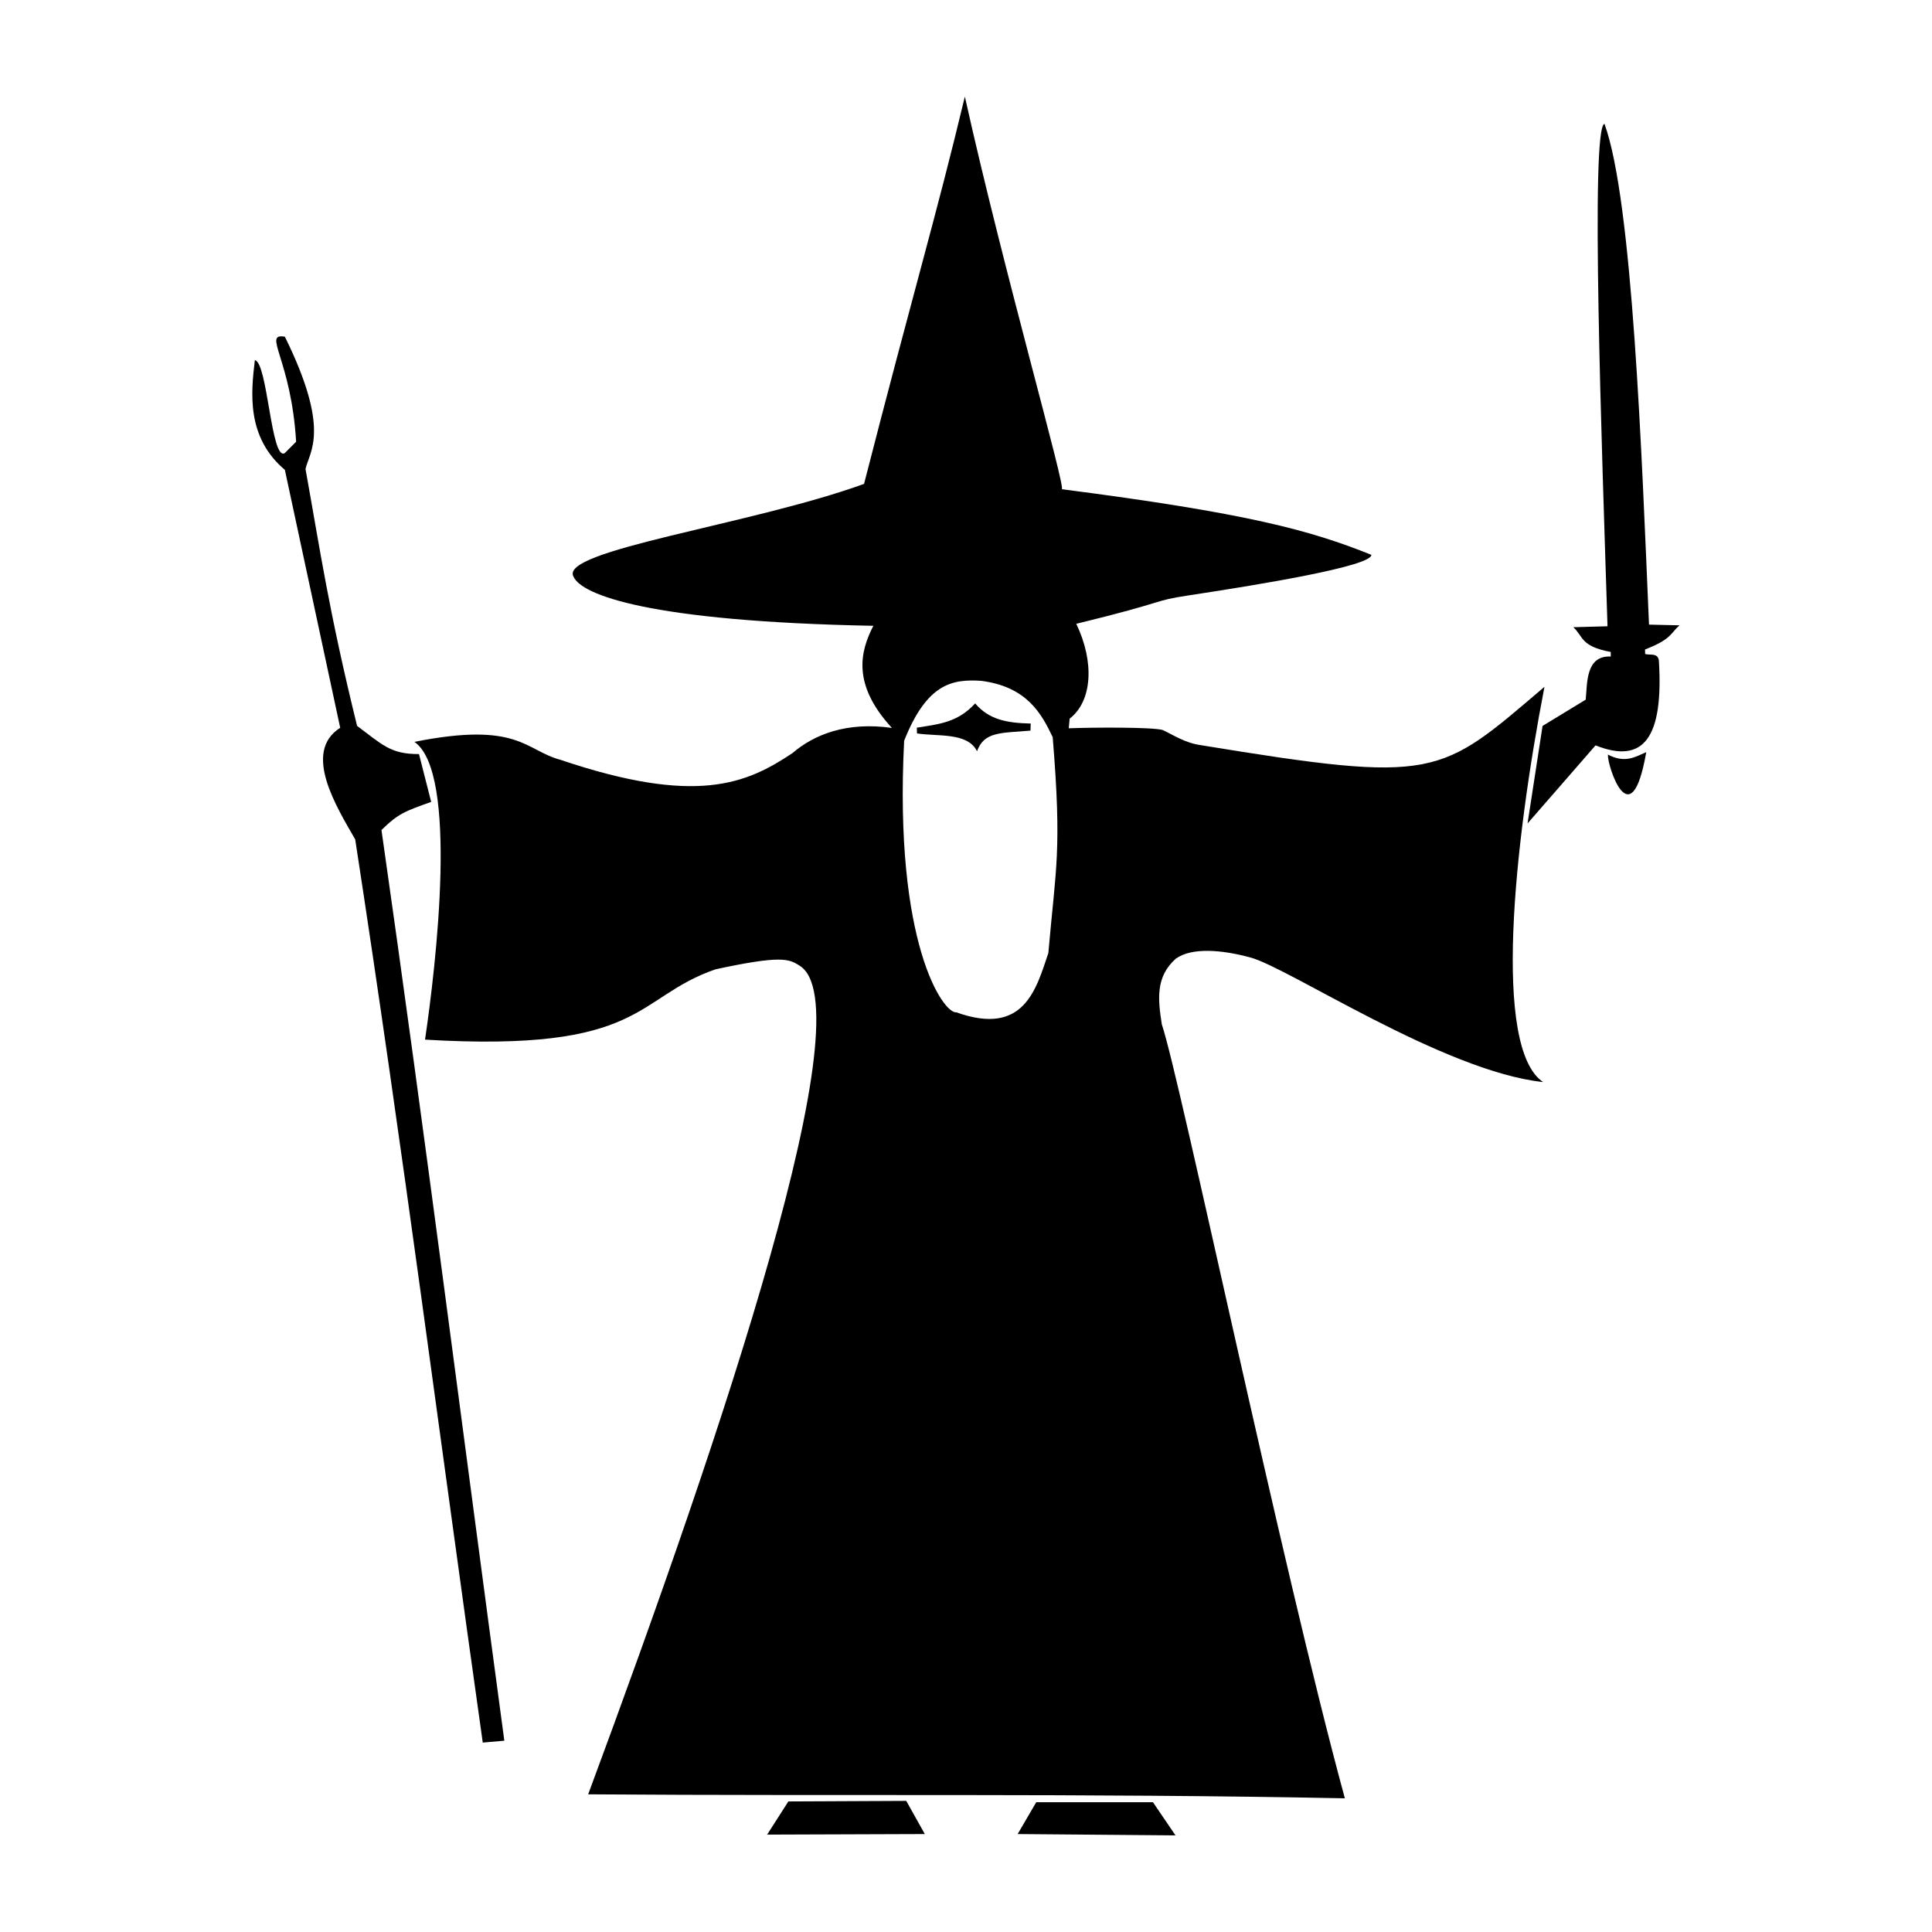
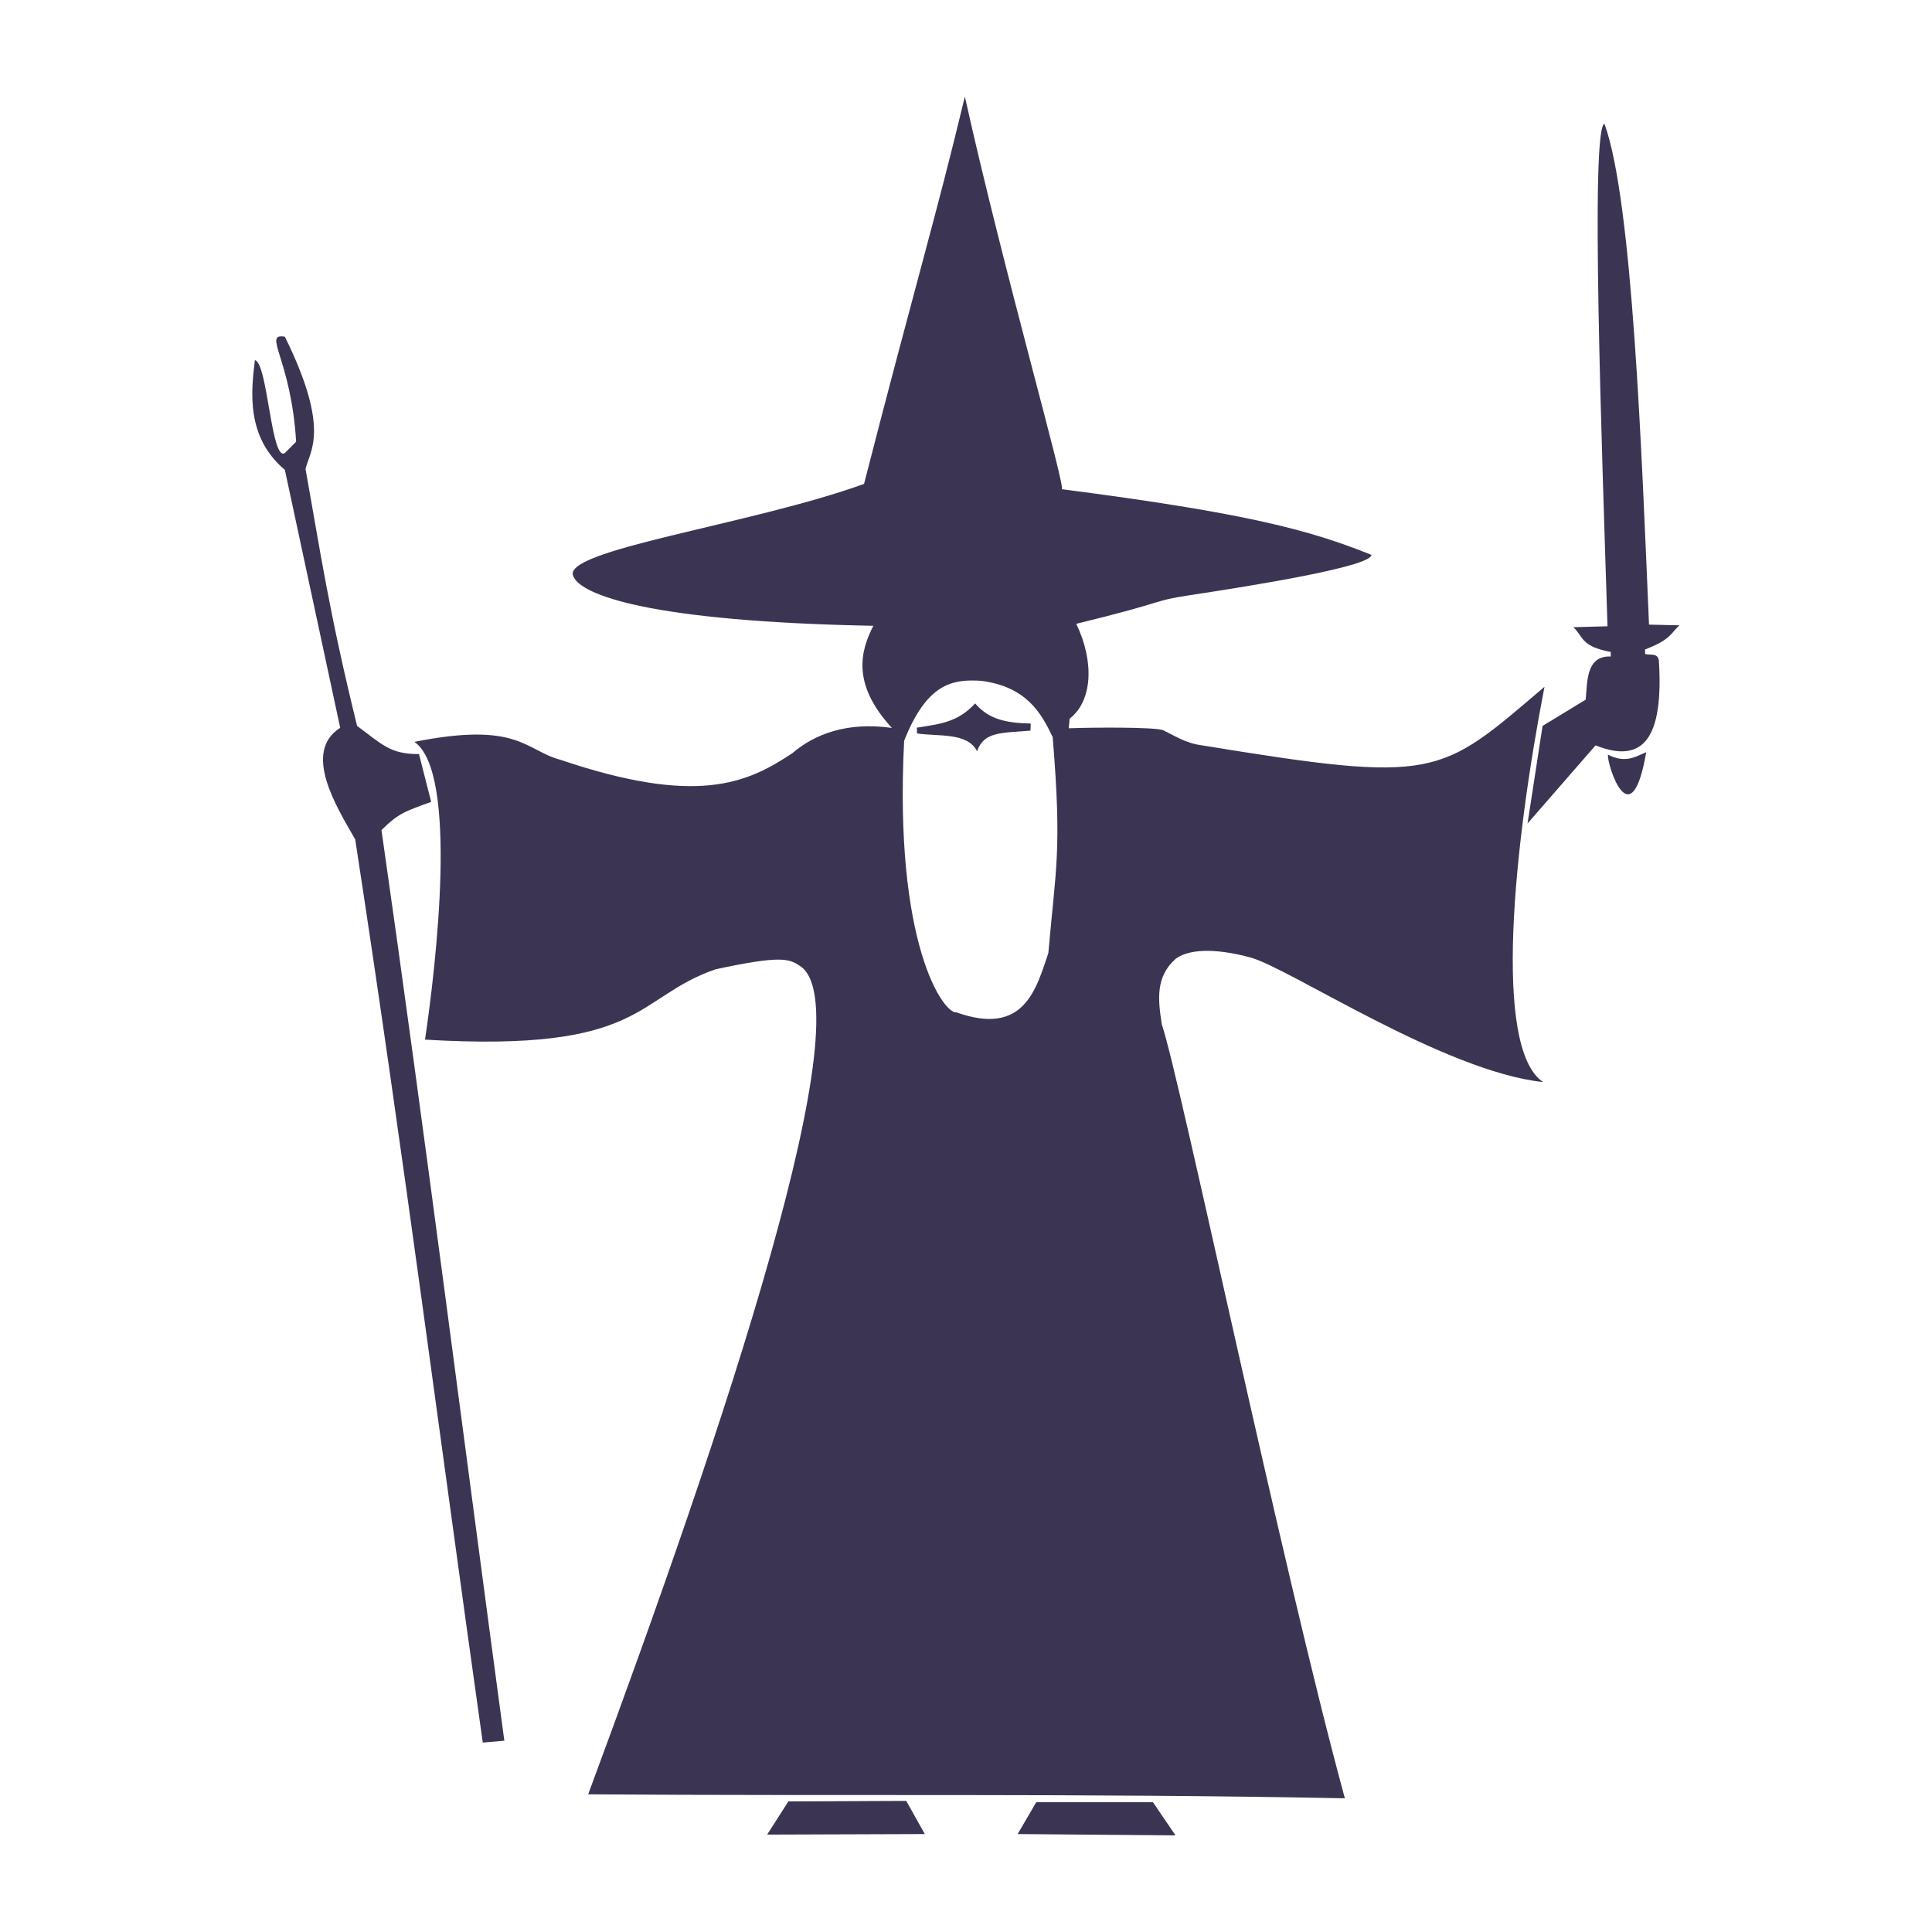
<svg xmlns="http://www.w3.org/2000/svg" version="1.1" width="100.001" height="100" id="svg2">
  <defs id="defs6" />
-   <g transform="translate(-491.1614,-1016.229)" id="layer1">
-     <g transform="matrix(0.1296159,0,0,0.1296159,438.8663,967.1958)" id="g3876" style="fill:#000000;fill-opacity:1;fill-rule:evenodd">
-       <path d="m 785.332,782.551 c -5.046,0.597 -24.948,-27.107 -20.812,-108.447 9.104,-22.939 19.264,-24.678 30.785,-23.926 18.246,2.354 24.053,13.069 28.537,22.492 3.737,45.634 1.235,51.905 -1.733,86.211 -4.849,14.245 -9.554,33.408 -36.777,23.67 z m 3.432,-365.682 c 15.567,70.019 40.877,157.886 38.665,156.78 74.151,9.559 99.23,16.381 123.676,26.218 0.13,4.526 -44.513,11.889 -72.96,16.188 -14.914,2.254 -7.293,2.172 -44.889,11.354 7.317,15.24 6.437,30.867 -2.648,37.871 l -0.353,3.841 c 10.632,-0.378 32.9,-0.48 37.429,0.661 4.381,2.019 8.961,5.207 15.36,6.091 94.622,15.493 95.059,12.555 137.182,-23.305 -12.204,63.102 -20.783,144.312 -0.53,157.839 -39.721,-4.207 -102.057,-45.995 -117.055,-49.788 -11.16,-3.039 -23.331,-4.086 -29.661,0.53 -8.125,7.261 -7.116,16.234 -5.561,26.218 7.442,22.09 47.471,214.966 73.093,309.057 -104.727,-2.07 -201.448,-0.854 -302.172,-1.589 54.728,-147.455 111.02,-315.495 84.216,-331.038 -4.027,-2.595 -7.405,-4.042 -33.369,1.589 -32.457,11.192 -27.938,33.308 -115.996,28.072 4.442,-30.018 13.38,-106.694 -4.237,-118.909 41.609,-8.299 44.213,3.401 58.263,7.15 54.408,18.386 74.421,9.544 92.691,-2.648 8.578,-7.374 21.575,-12.654 39.724,-10.064 -16.236,-17.648 -12.508,-30.775 -7.415,-40.784 -89.935,-1.731 -116.582,-12.438 -119.703,-19.597 -6.241,-10.561 71.051,-20.751 115.996,-37.076 19.981,-77.91 28.696,-106.403 40.254,-154.661 z" id="path3861" style="fill:#000000;fill-opacity:1;fill-rule:evenodd;stroke:none" />
-       <path d="m 769.653,671.179 -0.069,-2.299 c 8.799,-1.425 16.224,-1.968 23.29,-9.686 5.499,6.473 12.623,7.823 22.188,8.037 l -0.091,2.824 c -11.947,1.007 -18.497,0.377 -21.348,8.24 -3.765,-7.638 -15.67,-5.827 -23.97,-7.116 z" id="path3864" style="fill:#000000;fill-opacity:1;fill-rule:evenodd;stroke:none" />
-       <path d="m 1019.462,668.182 17.228,-10.487 c 0.672,-6.533 -0.082,-17.692 10.019,-17.228 l -0.021,-1.826 c -12.211,-2.252 -10.921,-6.285 -14.96,-9.878 l 13.67,-0.375 c -2.245,-71.252 -6.898,-199.02 -1.217,-200.653 11.223,30.617 14.891,132.232 17.79,199.997 l 12.172,0.281 c -3.644,3.2 -3.125,5.533 -13.764,9.644 l 0.05,1.819 c 2.358,0.542 4.882,-0.503 5.474,2.488 1.939,30.911 -6.02,41.671 -25.281,33.988 l -27.153,31.179 z" id="path3866" style="fill:#000000;fill-opacity:1;fill-rule:evenodd;stroke:none" />
-       <path d="m 1045.585,679.886 -0.094,-0.281 c 7.012,3.648 10.978,0.925 15.356,-0.936 l 0,0.094 c -6.095,34.909 -15.579,4.969 -15.262,1.124 z" id="path3868" style="fill:#000000;fill-opacity:1;fill-rule:evenodd;stroke:none" />
-       <path d="m 575.648,698.519 -4.869,-19.101 c -11.523,0.108 -14.949,-4.034 -24.719,-11.236 -11.357,-46.198 -14.647,-69.581 -20.599,-102.62 1.624,-7.102 10.182,-15.413 -8.24,-52.808 -9.093,-1.521 2.514,8.847 4.494,41.947 l -4.494,4.494 c -5.493,3.63 -6.866,-36.242 -11.985,-37.078 -1.539,12.94 -3.471,30.745 11.985,43.82 l 22.097,102.995 c -15.272,9.688 -1.319,31.806 5.992,44.569 19.172,124.61 33.957,240.446 50.936,360.669 l 8.614,-0.749 C 588.507,952.199 573.324,832.149 555.798,709.755 c 6.875,-6.741 9.491,-7.491 19.85,-11.236 z" id="path3870" style="fill:#000000;fill-opacity:1;fill-rule:evenodd;stroke:none" />
-       <path d="m 718.285,1097.677 47.076,-0.22 7.415,13.242 -62.965,0.219 z" id="path3872" style="fill:#000000;fill-opacity:1;fill-rule:evenodd;stroke:none" />
-       <path d="m 817.267,1097.987 46.61,0 9.004,13.242 -63.03,-0.53 z" id="path3874" style="fill:#000000;fill-opacity:1;fill-rule:evenodd;stroke:none" />
+   <g transform="translate(-491.1614,-1016.229)" id="layer1" style="fill:#3b3553;fill-opacity:1">
+     <g transform="matrix(0.1296159,0,0,0.1296159,438.8663,967.1958)" id="g3876" style="fill:#3b3553;fill-opacity:1;fill-rule:evenodd">
+       <path d="m 785.332,782.551 c -5.046,0.597 -24.948,-27.107 -20.812,-108.447 9.104,-22.939 19.264,-24.678 30.785,-23.926 18.246,2.354 24.053,13.069 28.537,22.492 3.737,45.634 1.235,51.905 -1.733,86.211 -4.849,14.245 -9.554,33.408 -36.777,23.67 z m 3.432,-365.682 c 15.567,70.019 40.877,157.886 38.665,156.78 74.151,9.559 99.23,16.381 123.676,26.218 0.13,4.526 -44.513,11.889 -72.96,16.188 -14.914,2.254 -7.293,2.172 -44.889,11.354 7.317,15.24 6.437,30.867 -2.648,37.871 l -0.353,3.841 c 10.632,-0.378 32.9,-0.48 37.429,0.661 4.381,2.019 8.961,5.207 15.36,6.091 94.622,15.493 95.059,12.555 137.182,-23.305 -12.204,63.102 -20.783,144.312 -0.53,157.839 -39.721,-4.207 -102.057,-45.995 -117.055,-49.788 -11.16,-3.039 -23.331,-4.086 -29.661,0.53 -8.125,7.261 -7.116,16.234 -5.561,26.218 7.442,22.09 47.471,214.966 73.093,309.057 -104.727,-2.07 -201.448,-0.854 -302.172,-1.589 54.728,-147.455 111.02,-315.495 84.216,-331.038 -4.027,-2.595 -7.405,-4.042 -33.369,1.589 -32.457,11.192 -27.938,33.308 -115.996,28.072 4.442,-30.018 13.38,-106.694 -4.237,-118.909 41.609,-8.299 44.213,3.401 58.263,7.15 54.408,18.386 74.421,9.544 92.691,-2.648 8.578,-7.374 21.575,-12.654 39.724,-10.064 -16.236,-17.648 -12.508,-30.775 -7.415,-40.784 -89.935,-1.731 -116.582,-12.438 -119.703,-19.597 -6.241,-10.561 71.051,-20.751 115.996,-37.076 19.981,-77.91 28.696,-106.403 40.254,-154.661 z" id="path3861" style="fill:#3b3553;fill-opacity:1;fill-rule:evenodd;stroke:none" />
+       <path d="m 769.653,671.179 -0.069,-2.299 c 8.799,-1.425 16.224,-1.968 23.29,-9.686 5.499,6.473 12.623,7.823 22.188,8.037 l -0.091,2.824 c -11.947,1.007 -18.497,0.377 -21.348,8.24 -3.765,-7.638 -15.67,-5.827 -23.97,-7.116 z" id="path3864" style="fill:#3b3553;fill-opacity:1;fill-rule:evenodd;stroke:none" />
+       <path d="m 1019.462,668.182 17.228,-10.487 c 0.672,-6.533 -0.082,-17.692 10.019,-17.228 l -0.021,-1.826 c -12.211,-2.252 -10.921,-6.285 -14.96,-9.878 l 13.67,-0.375 c -2.245,-71.252 -6.898,-199.02 -1.217,-200.653 11.223,30.617 14.891,132.232 17.79,199.997 l 12.172,0.281 c -3.644,3.2 -3.125,5.533 -13.764,9.644 l 0.05,1.819 c 2.358,0.542 4.882,-0.503 5.474,2.488 1.939,30.911 -6.02,41.671 -25.281,33.988 l -27.153,31.179 z" id="path3866" style="fill:#3b3553;fill-opacity:1;fill-rule:evenodd;stroke:none" />
+       <path d="m 1045.585,679.886 -0.094,-0.281 c 7.012,3.648 10.978,0.925 15.356,-0.936 l 0,0.094 c -6.095,34.909 -15.579,4.969 -15.262,1.124 z" id="path3868" style="fill:#3b3553;fill-opacity:1;fill-rule:evenodd;stroke:none" />
+       <path d="m 575.648,698.519 -4.869,-19.101 c -11.523,0.108 -14.949,-4.034 -24.719,-11.236 -11.357,-46.198 -14.647,-69.581 -20.599,-102.62 1.624,-7.102 10.182,-15.413 -8.24,-52.808 -9.093,-1.521 2.514,8.847 4.494,41.947 l -4.494,4.494 c -5.493,3.63 -6.866,-36.242 -11.985,-37.078 -1.539,12.94 -3.471,30.745 11.985,43.82 l 22.097,102.995 c -15.272,9.688 -1.319,31.806 5.992,44.569 19.172,124.61 33.957,240.446 50.936,360.669 l 8.614,-0.749 C 588.507,952.199 573.324,832.149 555.798,709.755 c 6.875,-6.741 9.491,-7.491 19.85,-11.236 z" id="path3870" style="fill:#3b3553;fill-opacity:1;fill-rule:evenodd;stroke:none" />
+       <path d="m 718.285,1097.677 47.076,-0.22 7.415,13.242 -62.965,0.219 z" id="path3872" style="fill:#3b3553;fill-opacity:1;fill-rule:evenodd;stroke:none" />
+       <path d="m 817.267,1097.987 46.61,0 9.004,13.242 -63.03,-0.53 z" id="path3874" style="fill:#3b3553;fill-opacity:1;fill-rule:evenodd;stroke:none" />
    </g>
  </g>
</svg>
